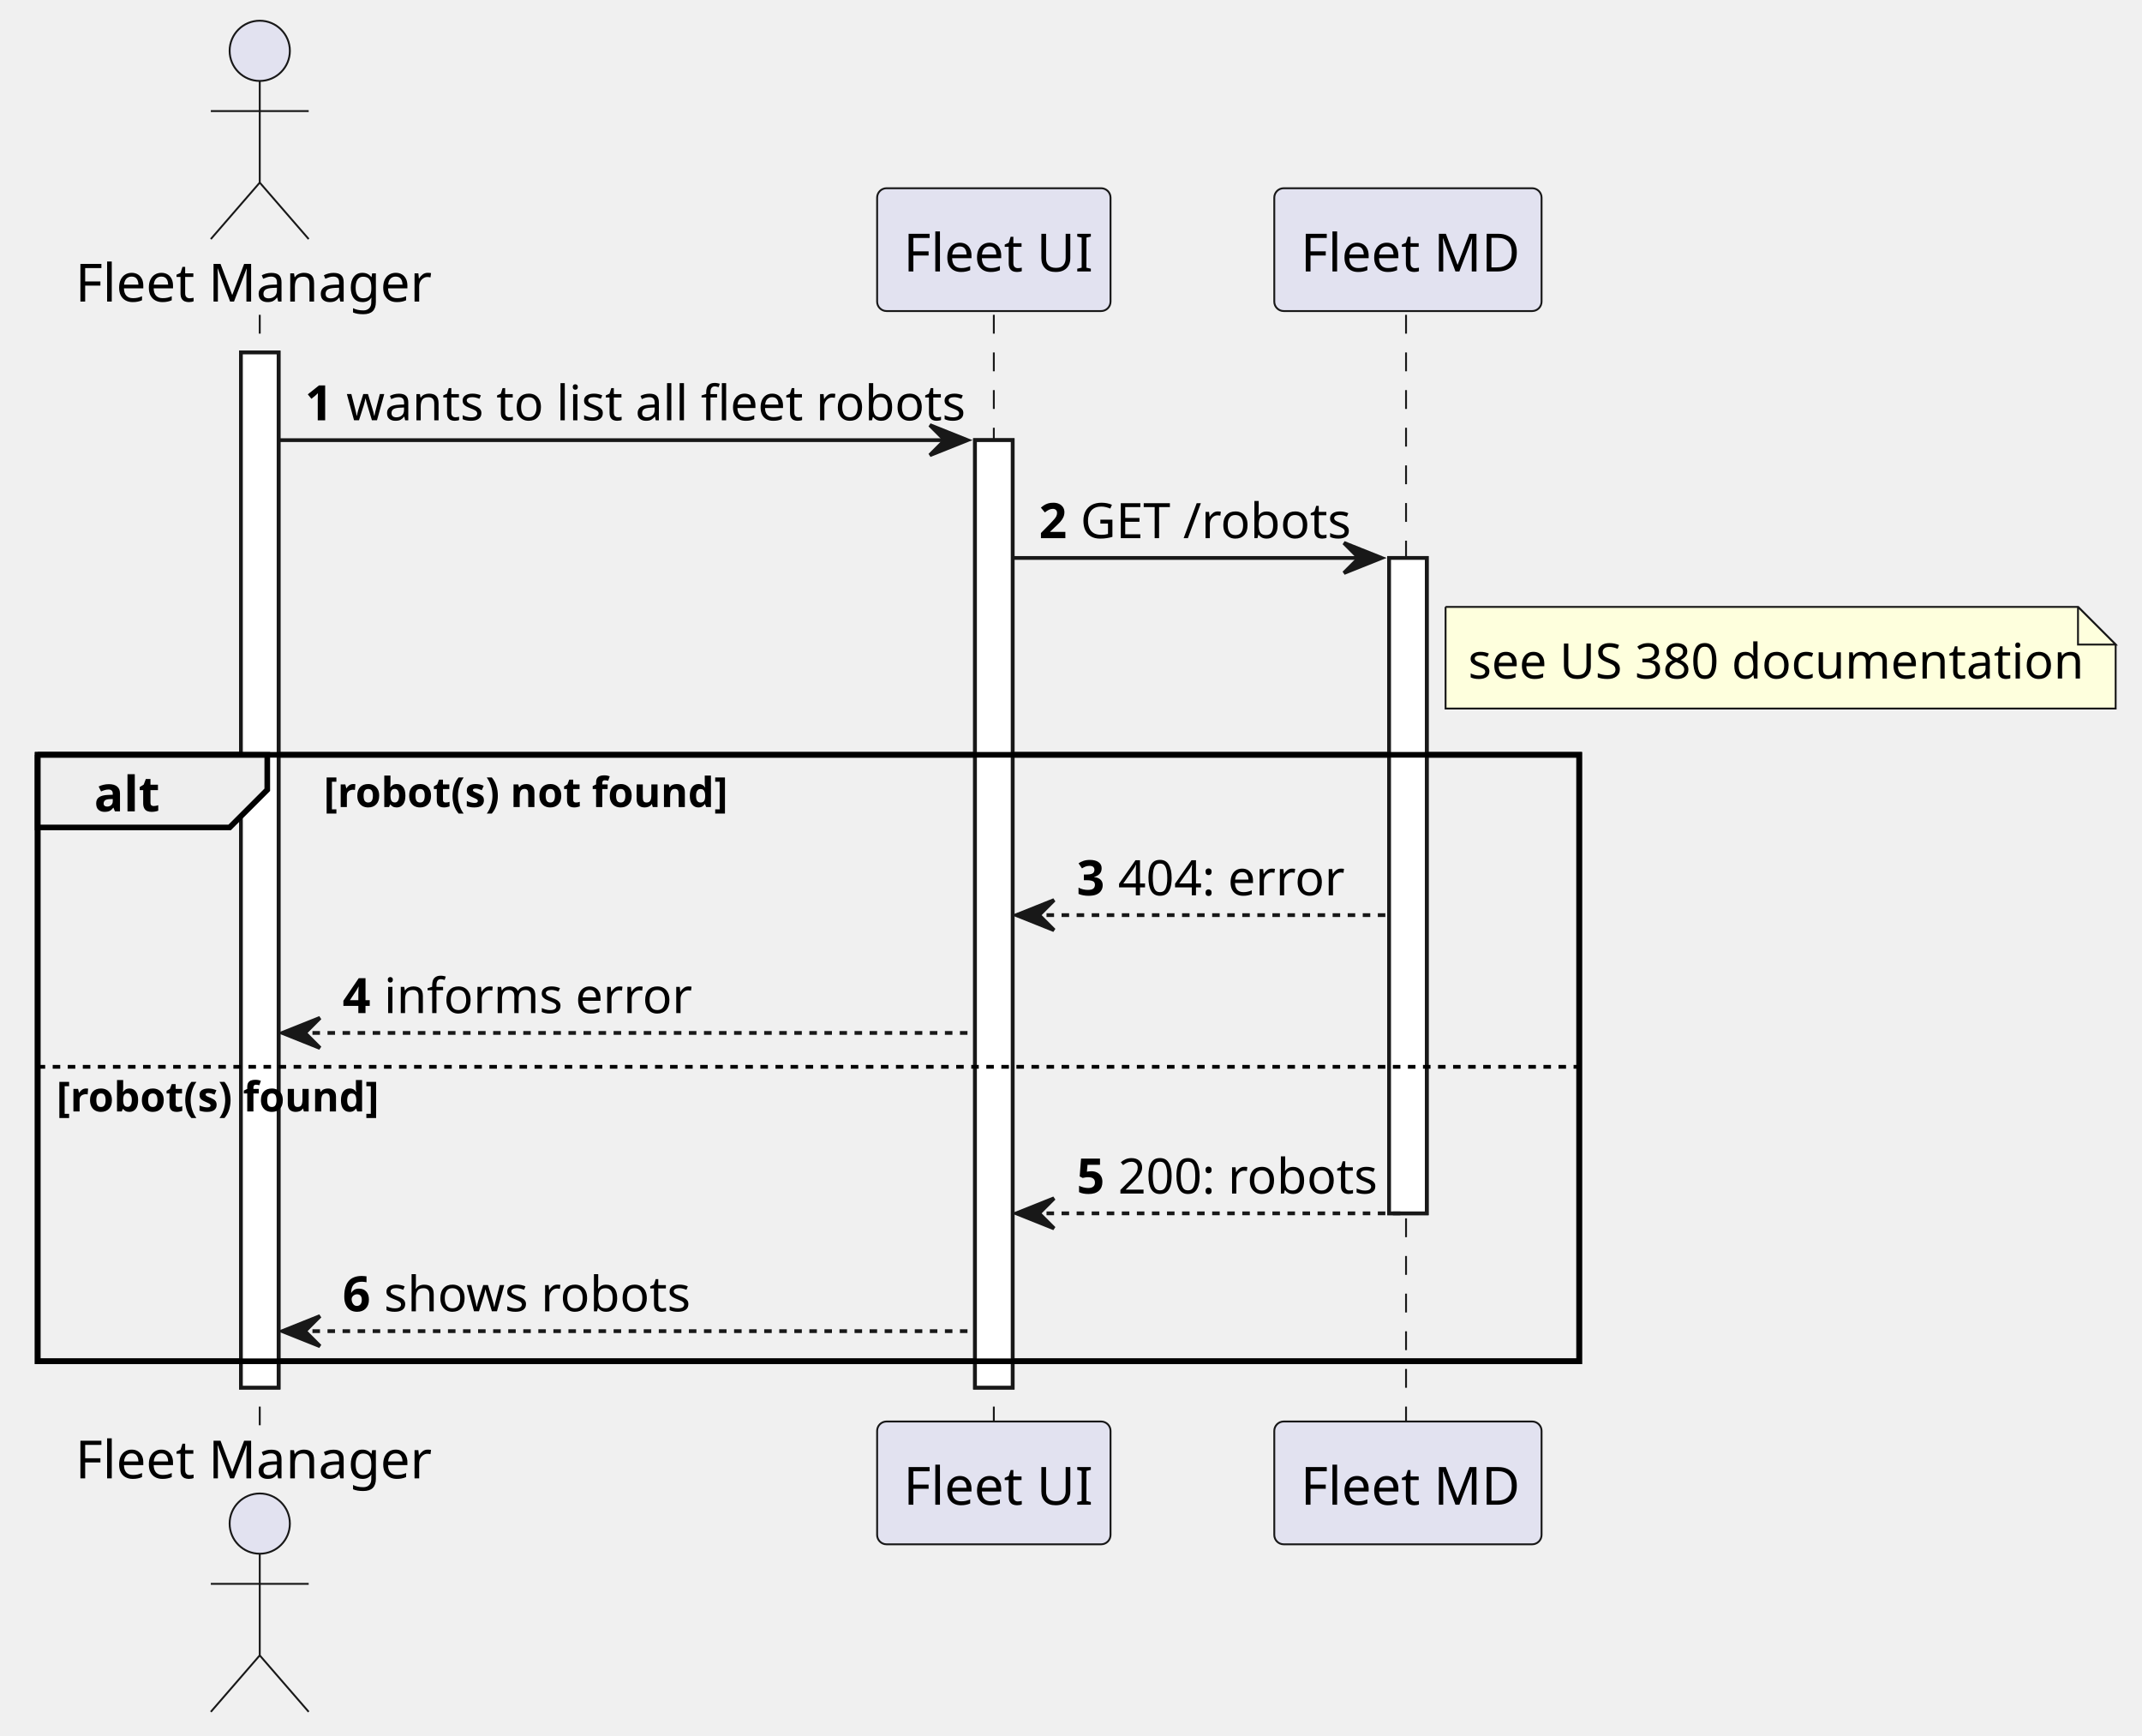
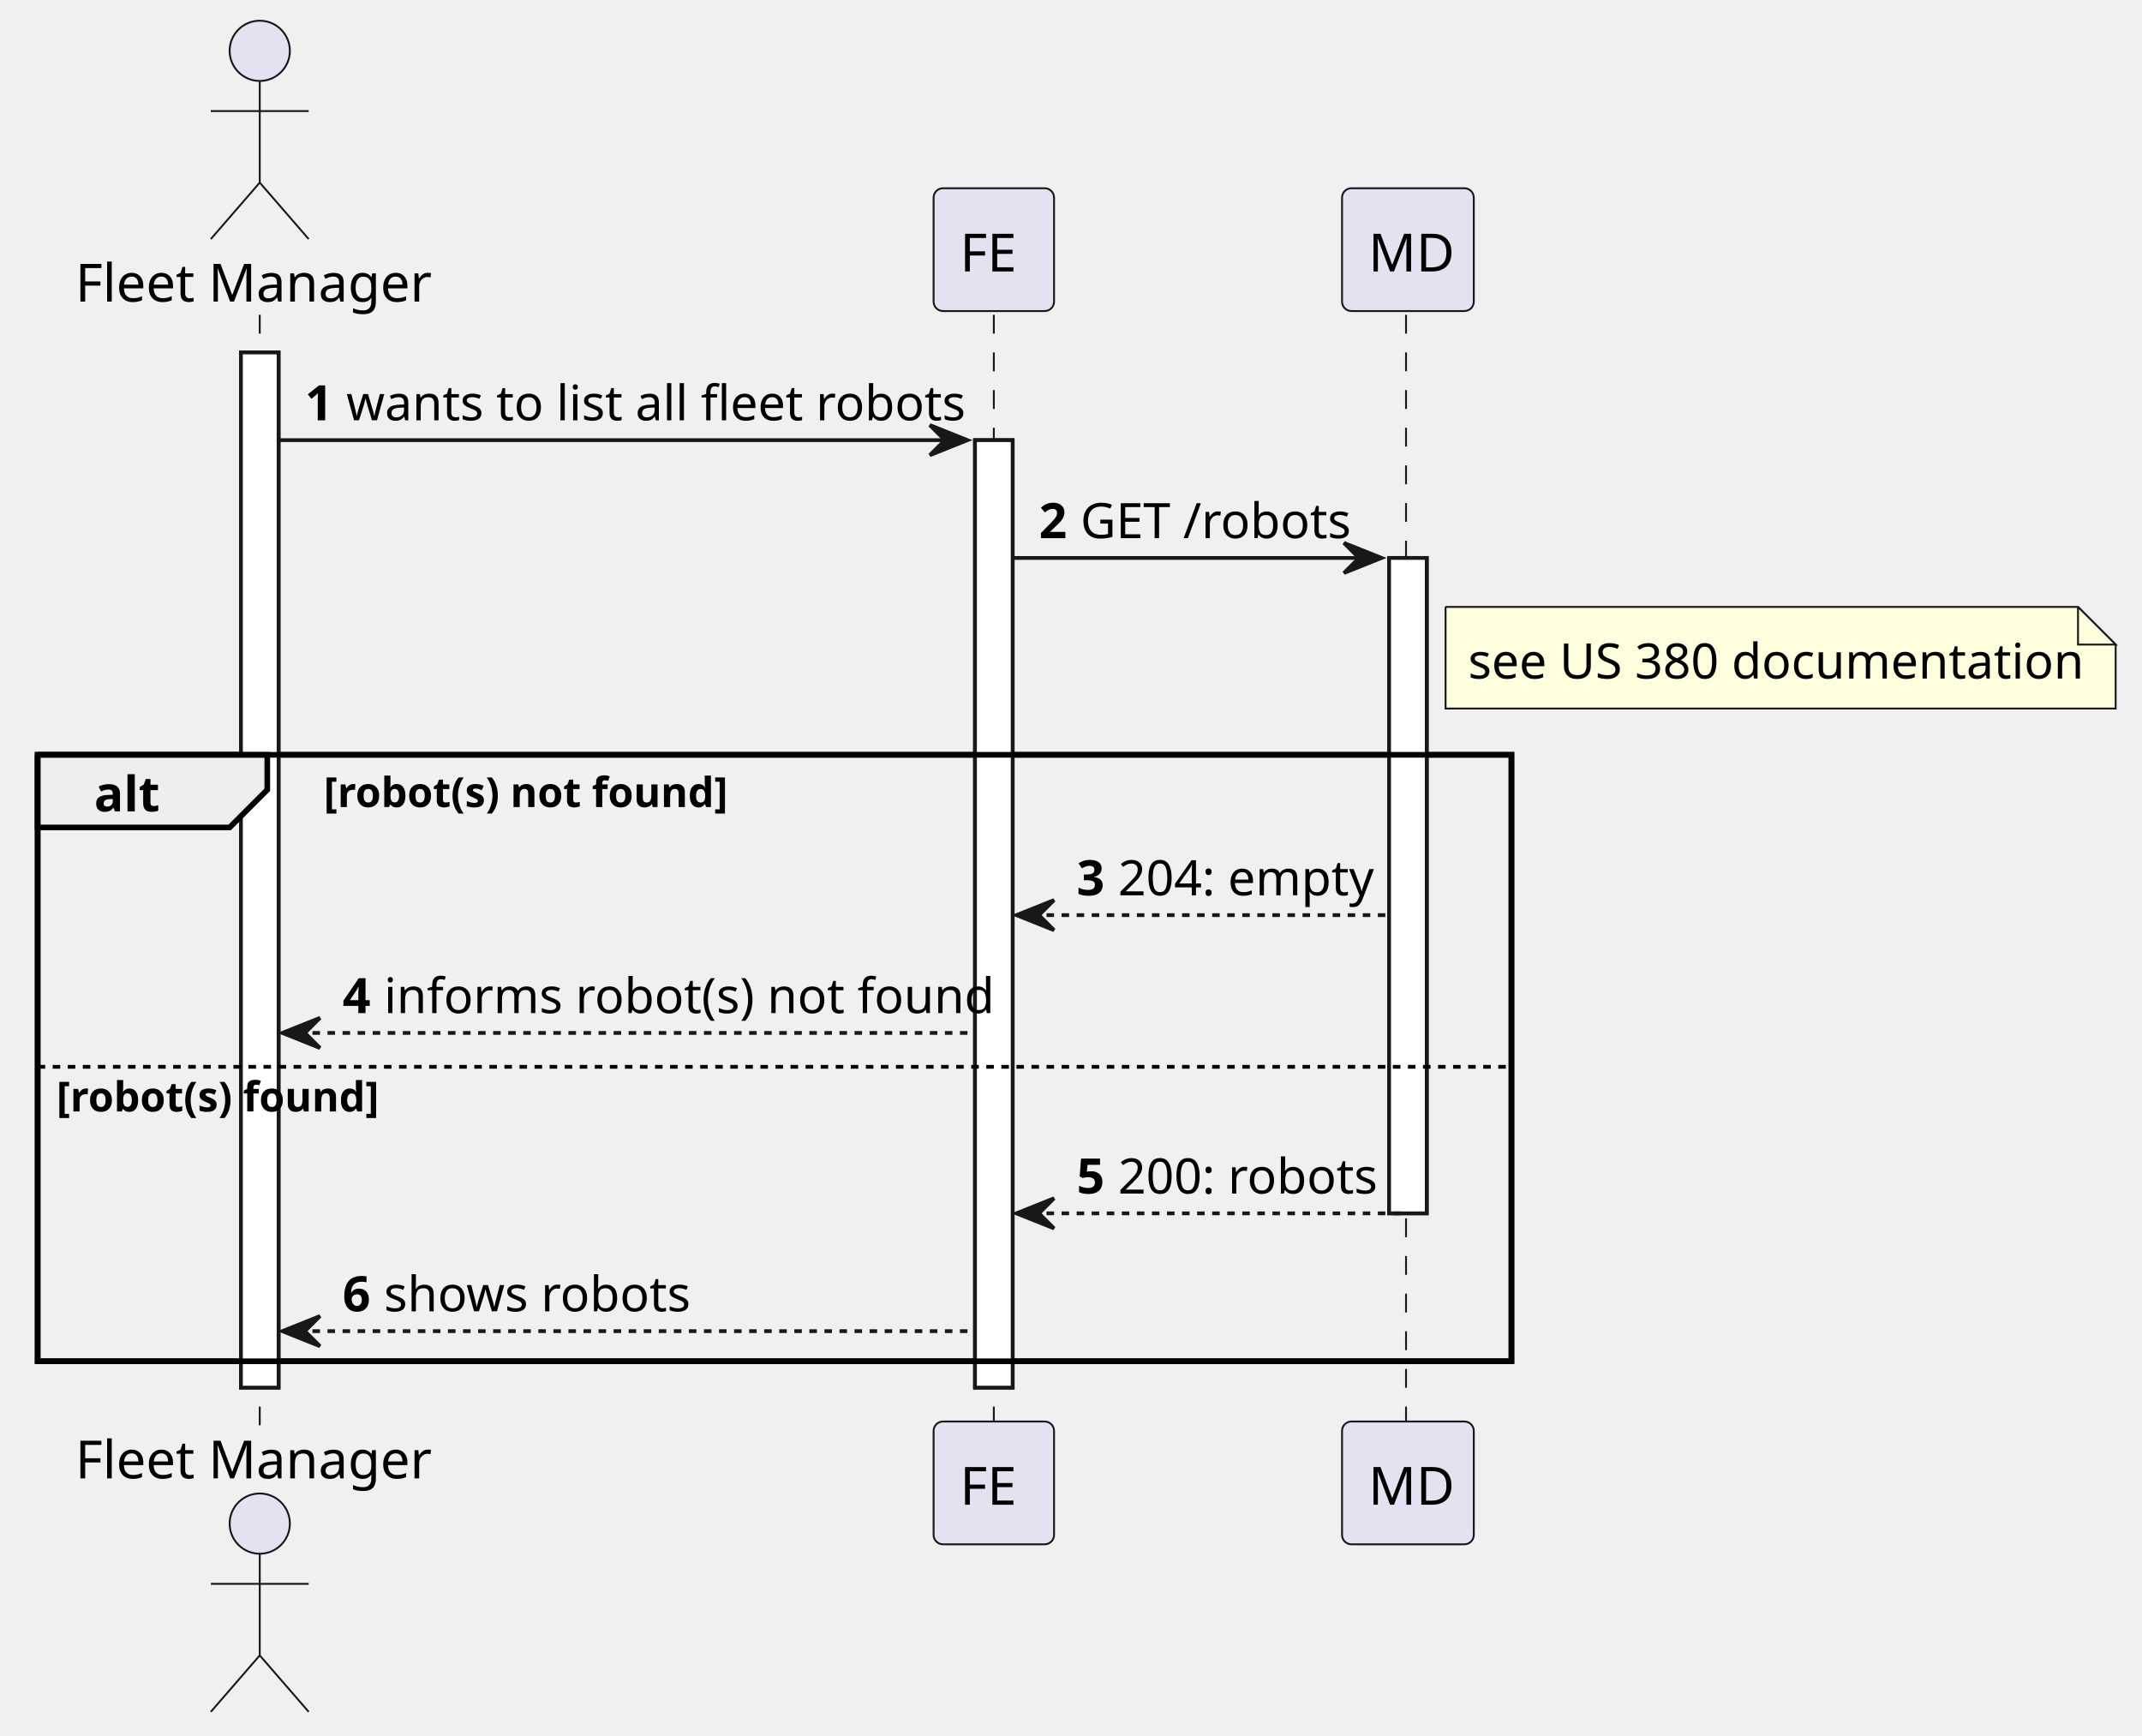
<svg xmlns="http://www.w3.org/2000/svg" contentStyleType="text/css" height="461px" preserveAspectRatio="none" style="width:569px;height:461px;background:#FFFFFF;" version="1.1" viewBox="0 0 569 461" width="569px" zoomAndPan="magnify">
  <defs />
  <g>
    <rect fill="#FFFFFF" height="274.959" style="stroke:#181818;stroke-width:1.0;" width="10" x="64" y="93.621" />
    <rect fill="#FFFFFF" height="251.668" style="stroke:#181818;stroke-width:1.0;" width="10" x="259" y="116.912" />
    <rect fill="#FFFFFF" height="174.086" style="stroke:#181818;stroke-width:1.0;" width="10" x="369" y="148.203" />
-     <rect fill="none" height="161.086" style="stroke:#000000;stroke-width:1.5;" width="409.5" x="10" y="200.494" />
+     <rect fill="none" height="161.086" style="stroke:#000000;stroke-width:1.5;" width="391.5" x="10" y="200.494" />
    <line style="stroke:#181818;stroke-width:0.5;stroke-dasharray:5.0,5.0;" x1="69" x2="69" y1="83.621" y2="378.58" />
    <line style="stroke:#181818;stroke-width:0.5;stroke-dasharray:5.0,5.0;" x1="264" x2="264" y1="83.621" y2="378.58" />
    <line style="stroke:#181818;stroke-width:0.5;stroke-dasharray:5.0,5.0;" x1="373.5" x2="373.5" y1="83.621" y2="378.58" />
    <text fill="#000000" font-family="sans-serif" font-size="14" lengthAdjust="spacing" textLength="92" x="20" y="80.107">Fleet Manager</text>
    <ellipse cx="69" cy="13.5" fill="#E2E2F0" rx="8" ry="8" style="stroke:#181818;stroke-width:0.5;" />
    <path d="M69,21.5 L69,48.5 M56,29.5 L82,29.5 M69,48.5 L56,63.5 M69,48.5 L82,63.5 " fill="none" style="stroke:#181818;stroke-width:0.5;" />
    <text fill="#000000" font-family="sans-serif" font-size="14" lengthAdjust="spacing" textLength="92" x="20" y="392.688">Fleet Manager</text>
    <ellipse cx="69" cy="404.701" fill="#E2E2F0" rx="8" ry="8" style="stroke:#181818;stroke-width:0.5;" />
    <path d="M69,412.701 L69,439.701 M56,420.701 L82,420.701 M69,439.701 L56,454.701 M69,439.701 L82,454.701 " fill="none" style="stroke:#181818;stroke-width:0.5;" />
-     <rect fill="#E2E2F0" height="32.621" rx="2.5" ry="2.5" style="stroke:#181818;stroke-width:0.5;" width="62" x="233" y="50" />
-     <text fill="#000000" font-family="sans-serif" font-size="14" lengthAdjust="spacing" textLength="48" x="240" y="72.107">Fleet UI</text>
-     <rect fill="#E2E2F0" height="32.621" rx="2.5" ry="2.5" style="stroke:#181818;stroke-width:0.5;" width="62" x="233" y="377.58" />
-     <text fill="#000000" font-family="sans-serif" font-size="14" lengthAdjust="spacing" textLength="48" x="240" y="399.688">Fleet UI</text>
-     <rect fill="#E2E2F0" height="32.621" rx="2.5" ry="2.5" style="stroke:#181818;stroke-width:0.5;" width="71" x="338.5" y="50" />
-     <text fill="#000000" font-family="sans-serif" font-size="14" lengthAdjust="spacing" textLength="57" x="345.5" y="72.107">Fleet MD</text>
-     <rect fill="#E2E2F0" height="32.621" rx="2.5" ry="2.5" style="stroke:#181818;stroke-width:0.5;" width="71" x="338.5" y="377.58" />
-     <text fill="#000000" font-family="sans-serif" font-size="14" lengthAdjust="spacing" textLength="57" x="345.5" y="399.688">Fleet MD</text>
+     <rect fill="#E2E2F0" height="32.621" rx="2.5" ry="2.5" style="stroke:#181818;stroke-width:0.5;" width="32" x="248" y="50" />
+     <text fill="#000000" font-family="sans-serif" font-size="14" lengthAdjust="spacing" textLength="18" x="255" y="72.107">FE</text>
+     <rect fill="#E2E2F0" height="32.621" rx="2.5" ry="2.5" style="stroke:#181818;stroke-width:0.5;" width="32" x="248" y="377.58" />
+     <text fill="#000000" font-family="sans-serif" font-size="14" lengthAdjust="spacing" textLength="18" x="255" y="399.688">FE</text>
+     <rect fill="#E2E2F0" height="32.621" rx="2.5" ry="2.5" style="stroke:#181818;stroke-width:0.5;" width="35" x="356.5" y="50" />
+     <text fill="#000000" font-family="sans-serif" font-size="14" lengthAdjust="spacing" textLength="21" x="363.5" y="72.107">MD</text>
+     <rect fill="#E2E2F0" height="32.621" rx="2.5" ry="2.5" style="stroke:#181818;stroke-width:0.5;" width="35" x="356.5" y="377.58" />
+     <text fill="#000000" font-family="sans-serif" font-size="14" lengthAdjust="spacing" textLength="21" x="363.5" y="399.688">MD</text>
    <rect fill="#FFFFFF" height="274.959" style="stroke:#181818;stroke-width:1.0;" width="10" x="64" y="93.621" />
    <rect fill="#FFFFFF" height="251.668" style="stroke:#181818;stroke-width:1.0;" width="10" x="259" y="116.912" />
    <rect fill="#FFFFFF" height="174.086" style="stroke:#181818;stroke-width:1.0;" width="10" x="369" y="148.203" />
    <polygon fill="#181818" points="247,112.912,257,116.912,247,120.912,251,116.912" style="stroke:#181818;stroke-width:1.0;" />
    <line style="stroke:#181818;stroke-width:1.0;" x1="74" x2="253" y1="116.912" y2="116.912" />
    <text fill="#000000" font-family="sans-serif" font-size="13" font-weight="bold" lengthAdjust="spacing" textLength="7" x="81" y="111.649">1</text>
    <text fill="#000000" font-family="sans-serif" font-size="13" lengthAdjust="spacing" textLength="155" x="92" y="111.649">wants to list all fleet robots</text>
    <polygon fill="#181818" points="357,144.203,367,148.203,357,152.203,361,148.203" style="stroke:#181818;stroke-width:1.0;" />
    <line style="stroke:#181818;stroke-width:1.0;" x1="269" x2="363" y1="148.203" y2="148.203" />
    <text fill="#000000" font-family="sans-serif" font-size="13" font-weight="bold" lengthAdjust="spacing" textLength="7" x="276" y="142.94">2</text>
    <text fill="#000000" font-family="sans-serif" font-size="13" lengthAdjust="spacing" textLength="70" x="287" y="142.94">GET /robots</text>
    <path d="M384,161.203 L384,188.203 L562,188.203 L562,171.203 L552,161.203 L384,161.203 " fill="#FEFFDD" style="stroke:#181818;stroke-width:0.5;" />
    <path d="M552,161.203 L552,171.203 L562,171.203 L552,161.203 " fill="#FEFFDD" style="stroke:#181818;stroke-width:0.5;" />
    <text fill="#000000" font-family="sans-serif" font-size="13" lengthAdjust="spacing" textLength="157" x="390" y="180.231">see US 380 documentation</text>
    <path d="M10,200.494 L71,200.494 L71,209.785 L61,219.785 L10,219.785 L10,200.494 " fill="#EEEEEE" style="stroke:#000000;stroke-width:1.5;" />
-     <rect fill="none" height="161.086" style="stroke:#000000;stroke-width:1.5;" width="409.5" x="10" y="200.494" />
+     <rect fill="none" height="161.086" style="stroke:#000000;stroke-width:1.5;" width="391.5" x="10" y="200.494" />
    <text fill="#000000" font-family="sans-serif" font-size="13" font-weight="bold" lengthAdjust="spacing" textLength="16" x="25" y="215.523">alt</text>
    <text fill="#000000" font-family="sans-serif" font-size="11" font-weight="bold" lengthAdjust="spacing" textLength="109" x="86" y="214.364">[robot(s) not found]</text>
    <polygon fill="#181818" points="280,239.076,270,243.076,280,247.076,276,243.076" style="stroke:#181818;stroke-width:1.0;" />
    <line style="stroke:#181818;stroke-width:1.0;stroke-dasharray:2.0,2.0;" x1="274" x2="368" y1="243.076" y2="243.076" />
    <text fill="#000000" font-family="sans-serif" font-size="13" font-weight="bold" lengthAdjust="spacing" textLength="7" x="286" y="237.814">3</text>
-     <text fill="#000000" font-family="sans-serif" font-size="13" lengthAdjust="spacing" textLength="55" x="297" y="237.814">404: error</text>
+     <text fill="#000000" font-family="sans-serif" font-size="13" lengthAdjust="spacing" textLength="65" x="297" y="237.814">204: empty</text>
    <polygon fill="#181818" points="85,270.367,75,274.367,85,278.367,81,274.367" style="stroke:#181818;stroke-width:1.0;" />
    <line style="stroke:#181818;stroke-width:1.0;stroke-dasharray:2.0,2.0;" x1="79" x2="258" y1="274.367" y2="274.367" />
    <text fill="#000000" font-family="sans-serif" font-size="13" font-weight="bold" lengthAdjust="spacing" textLength="7" x="91" y="269.104">4</text>
-     <text fill="#000000" font-family="sans-serif" font-size="13" lengthAdjust="spacing" textLength="72" x="102" y="269.104">informs error</text>
-     <line style="stroke:#000000;stroke-width:1.0;stroke-dasharray:2.0,2.0;" x1="10" x2="419.5" y1="283.367" y2="283.367" />
+     <text fill="#000000" font-family="sans-serif" font-size="13" lengthAdjust="spacing" textLength="147" x="102" y="269.104">informs robot(s) not found</text>
+     <line style="stroke:#000000;stroke-width:1.0;stroke-dasharray:2.0,2.0;" x1="10" x2="401.5" y1="283.367" y2="283.367" />
    <text fill="#000000" font-family="sans-serif" font-size="11" font-weight="bold" lengthAdjust="spacing" textLength="88" x="15" y="295.237">[robot(s) found]</text>
    <polygon fill="#181818" points="280,318.289,270,322.289,280,326.289,276,322.289" style="stroke:#181818;stroke-width:1.0;" />
    <line style="stroke:#181818;stroke-width:1.0;stroke-dasharray:2.0,2.0;" x1="274" x2="373" y1="322.289" y2="322.289" />
    <text fill="#000000" font-family="sans-serif" font-size="13" font-weight="bold" lengthAdjust="spacing" textLength="7" x="286" y="317.026">5</text>
    <text fill="#000000" font-family="sans-serif" font-size="13" lengthAdjust="spacing" textLength="65" x="297" y="317.026">200: robots</text>
    <polygon fill="#181818" points="85,349.58,75,353.58,85,357.58,81,353.58" style="stroke:#181818;stroke-width:1.0;" />
    <line style="stroke:#181818;stroke-width:1.0;stroke-dasharray:2.0,2.0;" x1="79" x2="258" y1="353.58" y2="353.58" />
    <text fill="#000000" font-family="sans-serif" font-size="13" font-weight="bold" lengthAdjust="spacing" textLength="7" x="91" y="348.317">6</text>
    <text fill="#000000" font-family="sans-serif" font-size="13" lengthAdjust="spacing" textLength="77" x="102" y="348.317">shows robots</text>
  </g>
</svg>
